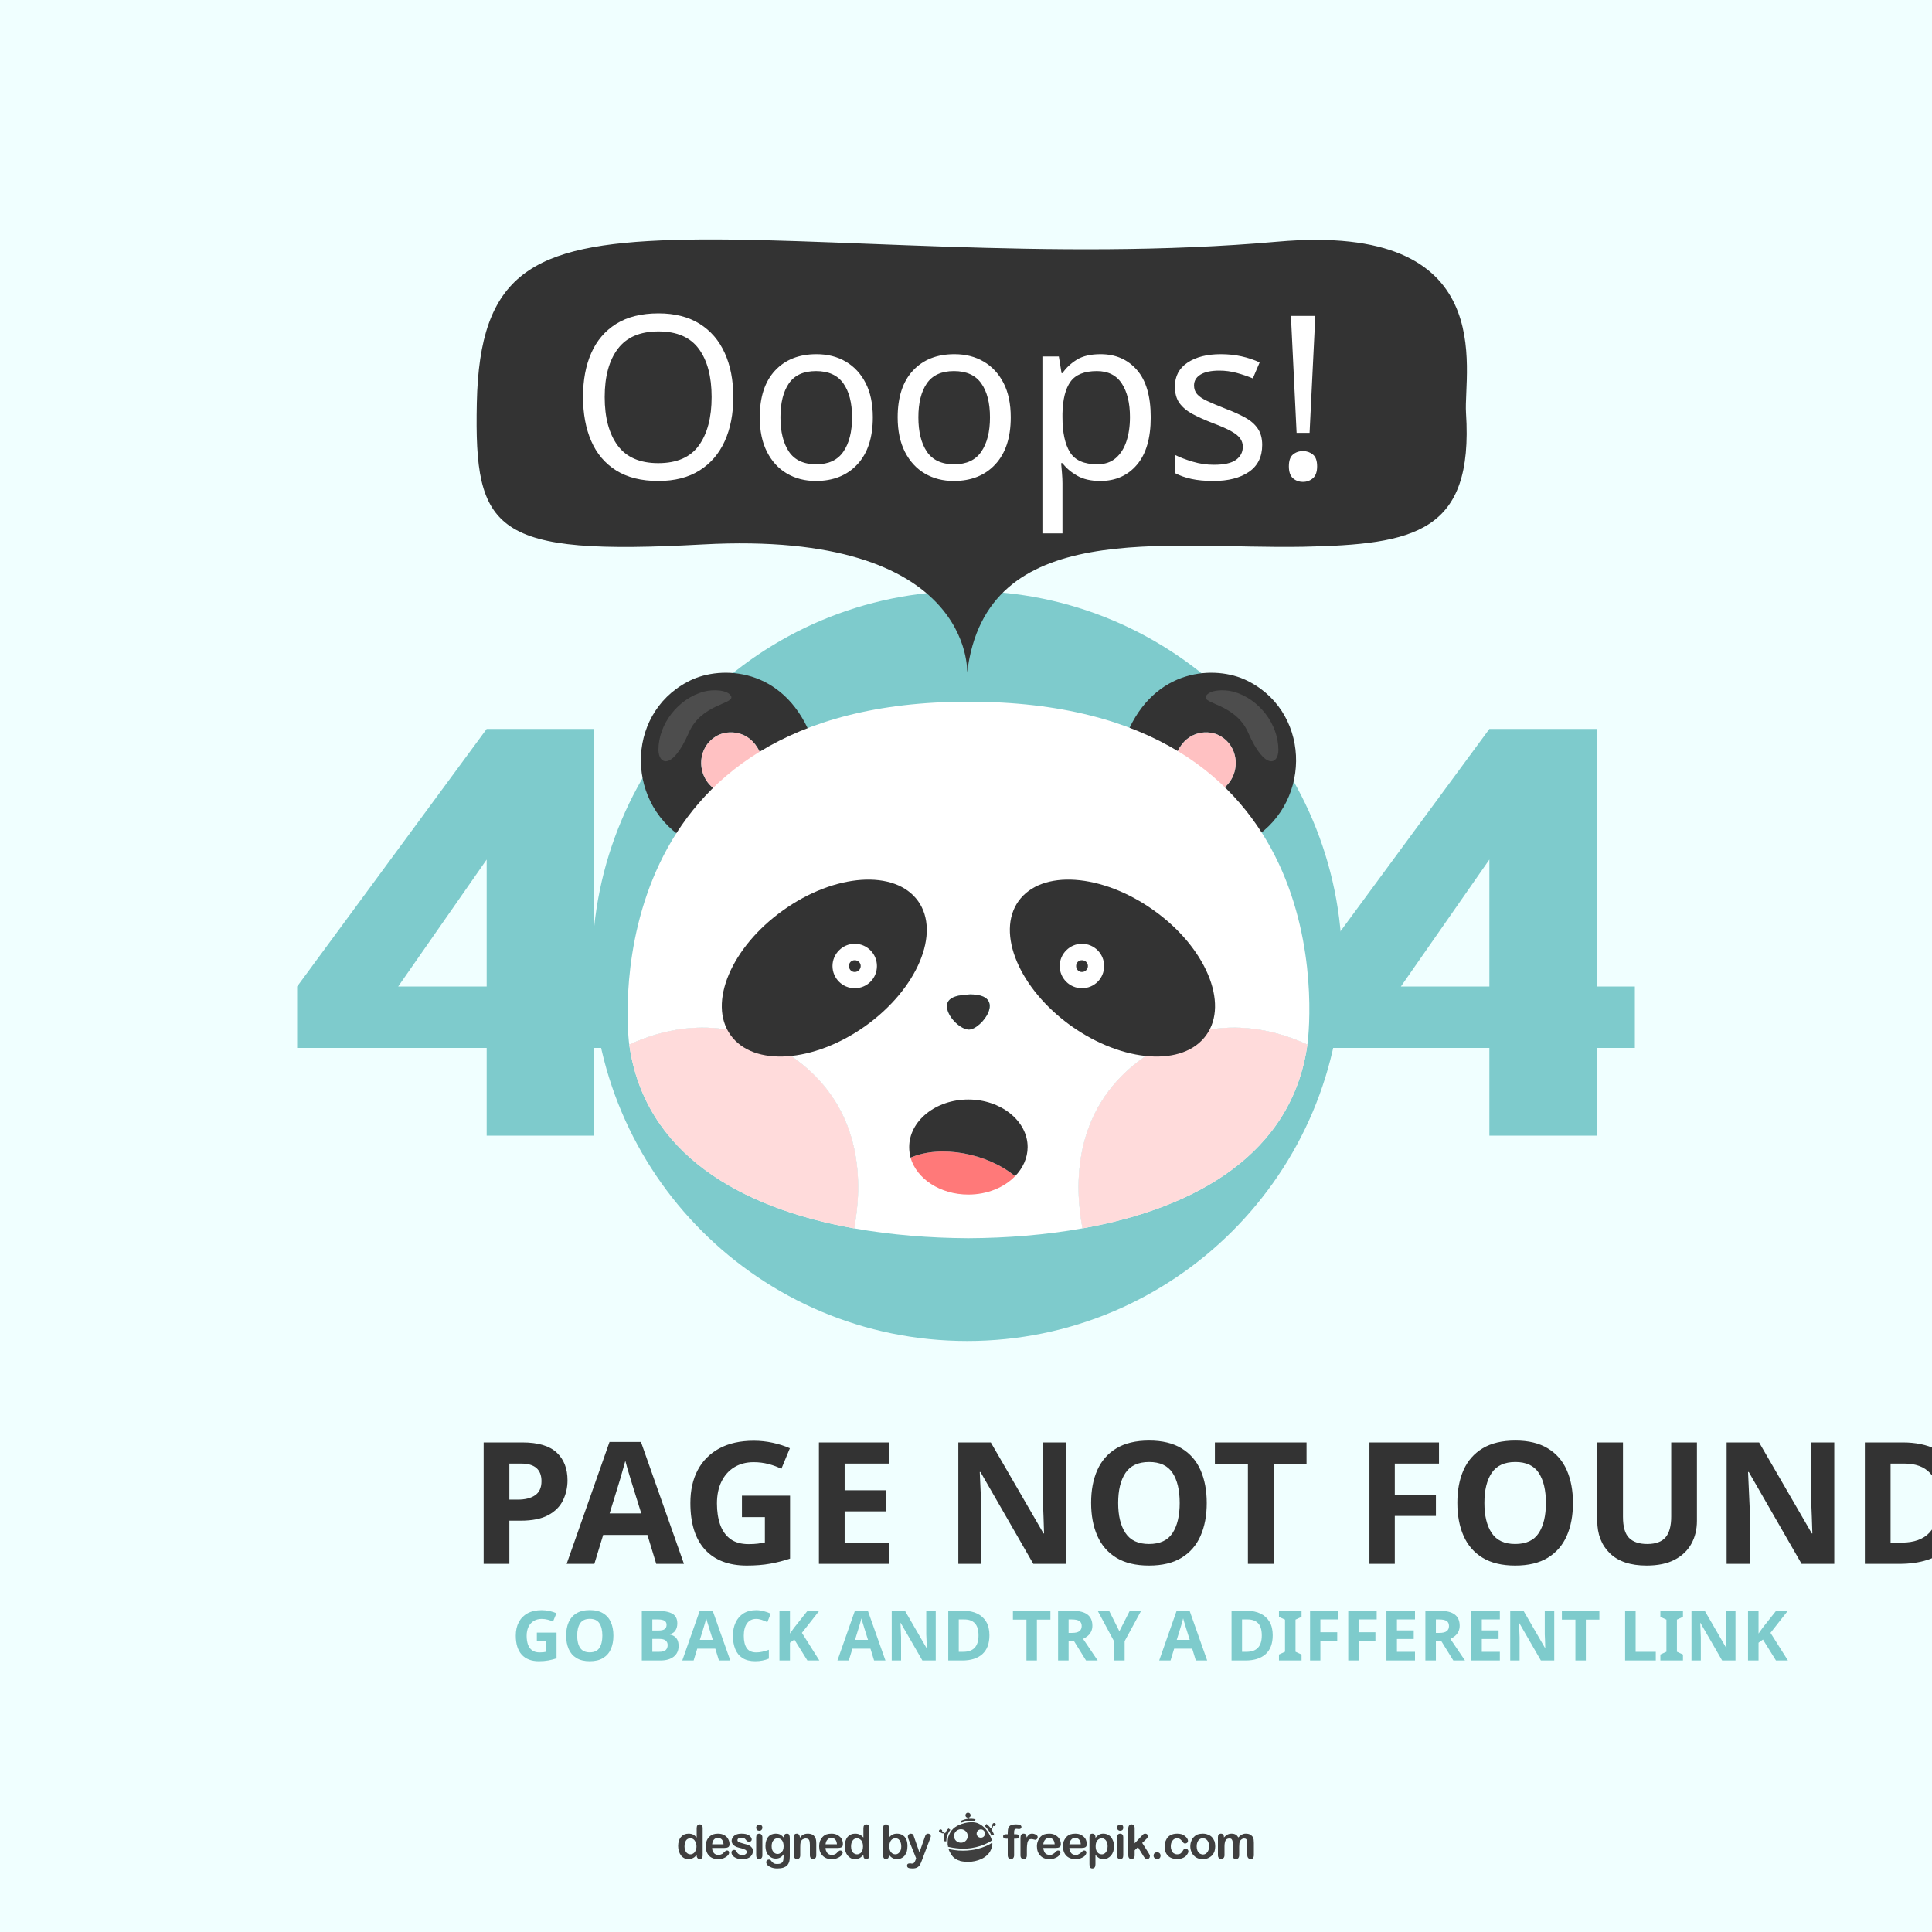
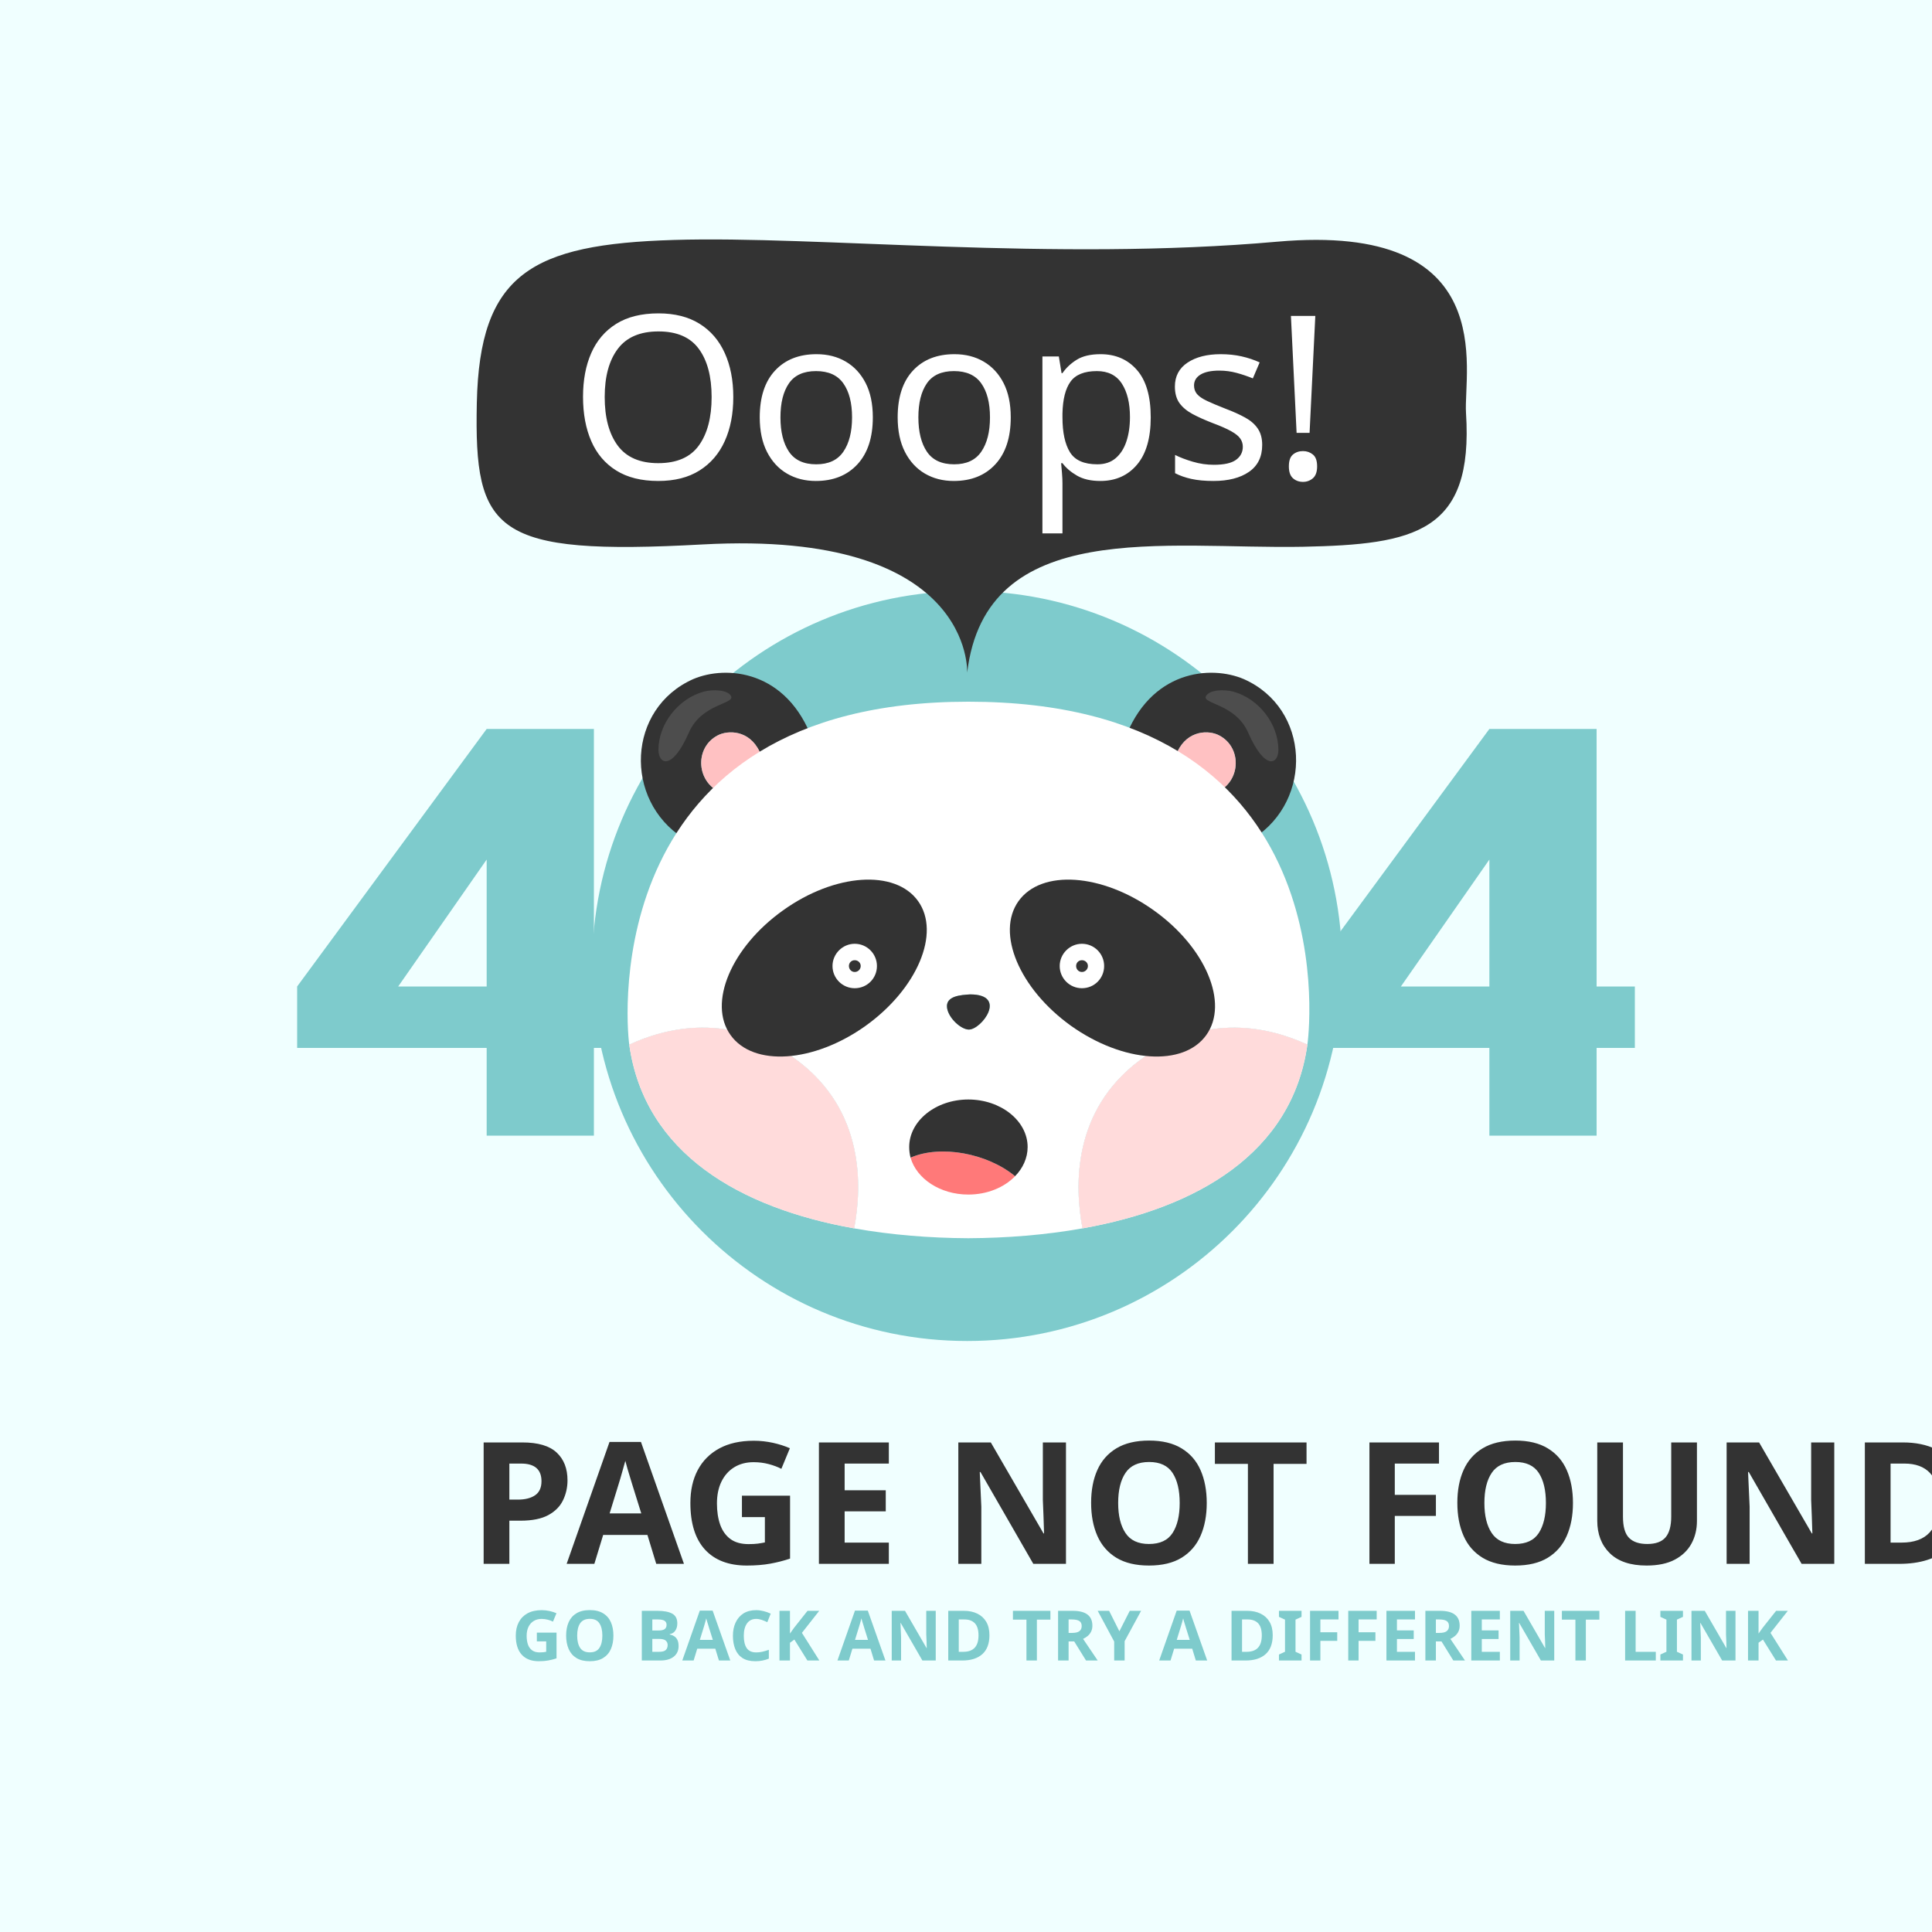
<svg xmlns="http://www.w3.org/2000/svg" version="1.2" viewBox="0 0 1000 1000" width="1000" height="1000">
  <style>
		tspan { white-space:pre } 
		.s0 { fill: #f0ffff } 
		.t1 { font-size: 44px;fill: #333333;font-weight: 700;font-family: "BebasNeueBold", "Bebas Neue" } 
		.t2 { font-size: 18px;text-transform: uppercase;fill: #7ecbcc;font-weight: 700;font-family: "BebasNeueBold", "Bebas Neue" } 
		.s3 { fill: #7ecbcc } 
		.s4 { fill: #333333 } 
		.s5 { fill: #ffc1c2 } 
		.s6 { fill: #ffffff } 
		.s7 { fill: #ffdbdb } 
		.s8 { fill: #ff7979 } 
		.s9 { fill: #4d4d4d } 
		.t10 { font-size: 59px;fill: #ffffff;font-weight: 400;font-family: "Barrio-Regular", "Barrio" } 
- 		.s11 { fill: #3f3f3f } 
	</style>
  <g id="BACKGROUND">
    <g id="&lt;Clip Group&gt;">
      <path id="&lt;Path&gt;" class="s0" d="m1088 1090h-1172v-1170h1172z" />
      <path id="&lt;Path&gt;" class="s0" d="m1000 1000h-1000v-1000h1000z" />
    </g>
  </g>
  <g id="OBJECTS">
    <g id="&lt;Group&gt;">
      <text id="PAGE NOT FOUND " style="transform: matrix(2,0,0,2,503.825,809.447)">
        <tspan x="-130.7" y="0" class="t1" dx="0 3 3 3 3 3 3 3 3 3 3 3 3 3 3">PAGE NOT FOUND
</tspan>
      </text>
      <text id="Go back and try a different link " style="transform: matrix(2,0,0,2,504.272,859.475)">
        <tspan x="-119.7" y="0" class="t2" dx="0 1 1 1 1 1 1 1 1 1 1 1 1 1 1 1 1 1 1 1 1 1 1 1 1 1 1 1 1 1 1 1 1">GO BACK AND TRY A DIFFERENT LINK
</tspan>
      </text>
      <g id="&lt;Group&gt;">
        <path id="&lt;Path&gt;" class="s3" d="m694.7 500c0 107.2-86.9 194.1-194.1 194.1-107.2 0-194.1-86.9-194.1-194.1 0-107.2 86.9-194.1 194.1-194.1 107.2 0 194.1 86.9 194.1 194.1z" />
        <g id="&lt;Group&gt;">
          <g id="&lt;Group&gt;">
            <g id="&lt;Group&gt;">
              <path id="&lt;Compound Path&gt;" fill-rule="evenodd" class="s3" d="m153.8 510.6l98.1-133.3h55.5v133.3h18.6v31.8h-18.6v45.4h-55.5v-45.4h-98.1zm98.1 0v-65.7l-45.8 65.7z" />
              <path id="&lt;Compound Path&gt;" fill-rule="evenodd" class="s3" d="m672.8 510.6l98.1-133.3h55.5v133.3h19.8v31.8h-19.8v45.4h-55.5v-45.4h-98.1zm98.1 0v-65.7l-45.8 65.7z" />
            </g>
          </g>
        </g>
      </g>
      <g id="&lt;Group&gt;">
        <g id="&lt;Group&gt;">
          <g id="&lt;Group&gt;">
            <g id="&lt;Group&gt;">
              <path id="&lt;Compound Path&gt;" fill-rule="evenodd" class="s4" d="m648.8 433.9l-66.9-50.6c13.3-36.6 44.8-39.1 61.9-31.8 34.3 15.2 36 62.6 5 82.4zm-18.7-53.7c-5.9-2.5-17-1.7-21.6 11.1l23.4 17.7c10.9-6.9 10.2-23.5-1.8-28.8z" />
            </g>
            <g id="&lt;Group&gt;">
              <path id="&lt;Path&gt;" class="s5" d="m630.1 380.2c-5.9-2.5-17-1.7-21.6 11.1l23.4 17.7c10.9-6.9 10.2-23.5-1.8-28.8z" />
            </g>
            <g id="&lt;Group&gt;">
              <path id="&lt;Compound Path&gt;" fill-rule="evenodd" class="s4" d="m420.7 383.3l-66.9 50.6c-31.1-19.8-29.3-67.2 5-82.4 17.1-7.3 48.6-4.8 61.9 31.8zm-26.6 8c-4.6-12.8-15.7-13.6-21.7-11.1-12 5.3-12.6 21.9-1.7 28.8z" />
            </g>
            <g id="&lt;Group&gt;">
              <path id="&lt;Path&gt;" class="s5" d="m372.4 380.2c-12 5.3-12.6 21.9-1.7 28.8l23.4-17.7c-4.6-12.8-15.7-13.6-21.7-11.1z" />
            </g>
          </g>
          <g id="&lt;Group&gt;">
            <path id="&lt;Compound Path&gt;" fill-rule="evenodd" class="s6" d="m560.3 635.8c-19 3.4-39.1 5-59 5.1q0 0-0.1 0 0 0-0.1 0c-19.9-0.1-39.9-1.7-59-5.1 4.2-22.2 5.2-60.9-29.4-86.9-34.4-25.8-68.5-16.8-87-8.2-1.9-13.5-14.6-177.5 175.4-177.5q0.1 0 0.1 0 0.1 0 0.1 0c192.3 0 177.3 164 175.4 177.5-18.5-8.6-52.5-17.6-86.9 8.2-34.6 26-33.7 64.7-29.5 86.9zm-58.2-121.1c-4.6 0.3-12.8 0.7-11.9 7 0.8 5.4 7.3 11.2 11.3 11.2 6.5 0 20.3-18.2 0.6-18.2z" />
            <path id="&lt;Path&gt;" class="s4" d="m502.1 514.7c-4.6 0.3-12.8 0.7-11.9 7 0.8 5.4 7.3 11.2 11.3 11.2 6.5 0 20.3-18.2 0.6-18.2z" />
            <g id="&lt;Group&gt;">
              <path id="&lt;Path&gt;" class="s6" d="m412.7 548.9c-34.4-25.8-68.5-16.8-87-8.2 7.9 56.4 57.5 84.6 116.4 95.1 4.2-22.2 5.2-60.9-29.4-86.9z" />
            </g>
            <g id="&lt;Group&gt;">
              <path id="&lt;Path&gt;" class="s6" d="m676.7 540.7c-18.5-8.6-52.5-17.6-86.9 8.2-34.6 26-33.7 64.7-29.5 86.9 58.9-10.5 108.5-38.7 116.4-95.1z" />
            </g>
          </g>
          <path id="&lt;Path&gt;" class="s7" d="m412.7 548.9c-34.4-25.8-68.5-16.8-87-8.2 7.9 56.4 57.5 84.6 116.4 95.1 4.2-22.2 5.2-60.9-29.4-86.9z" />
          <g id="&lt;Group&gt;">
            <path id="&lt;Path&gt;" class="s8" d="m471.3 599.2c3.1 10.9 15.3 19.1 29.9 19.1 9.8 0 18.6-3.7 24.2-9.5-14.4-11.9-38.6-16.4-54.1-9.6z" />
            <path id="&lt;Path&gt;" class="s4" d="m531.9 593.7c0-13.5-13.8-24.6-30.7-24.6-16.9 0-30.6 11.1-30.6 24.6q0 2.8 0.7 5.5c15.5-6.8 39.7-2.3 54.1 9.6 4-4.1 6.5-9.4 6.5-15.1z" />
          </g>
          <path id="&lt;Path&gt;" class="s7" d="m676.7 540.7c-18.5-8.6-52.5-17.6-86.9 8.2-34.6 26-33.7 64.7-29.5 86.9 58.9-10.5 108.5-38.7 116.4-95.1z" />
          <g id="&lt;Group&gt;">
            <g id="&lt;Group&gt;">
              <path id="&lt;Path&gt;" class="s4" d="m475.2 466.4c11.8 16.5-0.4 45.4-27.2 64.6-26.8 19.1-58.1 21.3-69.9 4.7-11.8-16.5 0.4-45.4 27.2-64.5 26.8-19.2 58.1-21.3 69.9-4.8z" />
              <path id="&lt;Path&gt;" class="s4" d="m527.2 466.4c-11.8 16.5 0.4 45.4 27.2 64.6 26.9 19.1 58.2 21.3 70 4.7 11.8-16.5-0.4-45.4-27.2-64.5-26.9-19.2-58.2-21.3-70-4.8z" />
            </g>
            <g id="&lt;Group&gt;">
              <path id="&lt;Compound Path&gt;" fill-rule="evenodd" class="s6" d="m571.5 500c0 6.4-5.1 11.5-11.5 11.5-6.3 0-11.5-5.1-11.5-11.5 0-6.3 5.2-11.5 11.5-11.5 6.4 0 11.5 5.2 11.5 11.5zm-8.4 0c0-1.7-1.4-3-3.1-3-1.7 0-3 1.3-3 3 0 1.7 1.3 3.1 3 3.1 1.7 0 3.1-1.4 3.1-3.1z" />
              <path id="&lt;Compound Path&gt;" fill-rule="evenodd" class="s6" d="m453.9 500c0 6.4-5.1 11.5-11.5 11.5-6.3 0-11.5-5.1-11.5-11.5 0-6.3 5.2-11.5 11.5-11.5 6.4 0 11.5 5.2 11.5 11.5zm-8.4 0c0-1.7-1.4-3-3.1-3-1.7 0-3 1.3-3 3 0 1.7 1.3 3.1 3 3.1 1.7 0 3.1-1.4 3.1-3.1z" />
            </g>
          </g>
        </g>
        <g id="&lt;Group&gt;">
          <path id="&lt;Path&gt;" class="s9" d="m638.4 358c13.3 3.7 23.3 16.8 23.3 30.2 0 7.3-6.9 11-15.7-9.1-6.6-14.9-23.9-14.7-21.8-18.8 1.8-3.3 9.3-3.6 14.2-2.3z" />
        </g>
        <g id="&lt;Group&gt;">
          <path id="&lt;Path&gt;" class="s9" d="m364.2 358c-13.3 3.7-23.4 16.8-23.4 30.2 0.1 7.3 7 11 15.8-9.1 6.5-14.9 23.9-14.7 21.8-18.8-1.8-3.3-9.3-3.6-14.2-2.3z" />
        </g>
      </g>
      <g id="&lt;Group&gt;">
        <path id="&lt;Path&gt;" class="s4" d="m500.6 348.2c9.6-80.7 102.8-63.8 174-65.2 57.5-1.2 88.2-7.3 84.2-69.3-1.4-21.8 18.3-98.9-97.7-88.6-116.1 10.3-238.4-3.2-312.3-0.9-73.8 2.2-100.6 17.6-102 84.4-1.4 66.8 8.8 79.1 116.9 73.2 140.7-7.7 136.9 66.4 136.9 66.4z" />
      </g>
      <text id="Ooops! " style="transform: matrix(2,0,0,2,500.585,247.763)">
        <tspan x="-103" y="0" class="t10" dx="0 4 4 4 4 4 4">Ooops!
</tspan>
      </text>
    </g>
  </g>
  <g id="DESIGNED BY FREEPIK">
-     <g id="&lt;Group&gt;">
-       <g id="&lt;Group&gt;">
-         <path id="&lt;Compound Path&gt;" fill-rule="evenodd" class="s11" d="m363.3 944.7q0.4 0.5 0.4 1.4v14.3q0 0.9-0.4 1.4-0.5 0.5-1.1 0.5-0.7 0-1.1-0.5-0.5-0.5-0.5-1.4v-0.3q-0.6 0.7-1.2 1.2-0.7 0.5-1.4 0.7-0.8 0.3-1.6 0.3-1.2 0-2.2-0.5-1-0.5-1.7-1.4-0.7-0.9-1.1-2.2-0.4-1.2-0.4-2.7 0-3 1.5-4.7 1.5-1.7 3.9-1.7 1.4 0 2.4 0.5 0.9 0.5 1.8 1.5v-4.8q0-1 0.4-1.5 0.4-0.5 1.2-0.5 0.7 0 1.1 0.4zm-2.8 11q0-1.3-0.5-2.3-0.4-0.9-1.1-1.4-0.7-0.5-1.6-0.5-0.9 0-1.6 0.5-0.7 0.5-1 1.5-0.4 0.9-0.4 2.2 0 1.3 0.4 2.2 0.4 0.9 1.1 1.4 0.7 0.5 1.6 0.5 0.8 0 1.5-0.5 0.7-0.4 1.1-1.4 0.5-0.9 0.5-2.2z" />
-         <path id="&lt;Compound Path&gt;" fill-rule="evenodd" class="s11" d="m374.9 956.5h-6.3q0 1.1 0.4 1.9 0.5 0.9 1.2 1.3 0.7 0.4 1.6 0.4 0.6 0 1-0.1 0.5-0.2 1-0.4 0.4-0.3 0.8-0.7 0.4-0.3 1-0.9 0.2-0.2 0.7-0.2 0.5 0 0.8 0.3 0.3 0.3 0.3 0.8 0 0.4-0.3 1-0.4 0.6-1.1 1.1-0.7 0.5-1.7 0.9-1.1 0.4-2.4 0.4-3.2 0-4.9-1.8-1.7-1.8-1.7-4.8 0-1.5 0.4-2.7 0.4-1.2 1.3-2.1 0.8-0.9 2-1.4 1.2-0.4 2.6-0.4 1.9 0 3.3 0.8 1.4 0.8 2 2 0.7 1.3 0.7 2.6 0 1.2-0.7 1.6-0.7 0.4-2 0.4zm-0.4-1.9q-0.1-1.6-0.9-2.5-0.8-0.8-2.1-0.8-1.2 0-2 0.9-0.7 0.8-0.9 2.4z" />
-         <path id="&lt;Path&gt;" class="s11" d="m387.8 955.2q-1-0.5-2.5-0.8-1.3-0.4-2-0.6-0.7-0.2-1.2-0.5-0.4-0.3-0.4-0.8 0-0.6 0.6-1 0.6-0.3 1.5-0.3 0.8 0 1.3 0.2 0.5 0.3 0.9 0.8 0.4 0.6 0.8 0.8 0.3 0.3 0.8 0.3 0.7 0 1.1-0.3 0.4-0.4 0.4-0.9 0-0.5-0.4-1.1-0.3-0.5-1-1-0.7-0.4-1.7-0.7-1-0.2-2.2-0.2-1.6 0-2.8 0.5-1.1 0.5-1.7 1.4-0.6 0.9-0.6 1.8 0 1.1 0.7 1.9 0.6 0.7 1.6 1.2 1.1 0.4 2.8 0.8 1.4 0.4 2.1 0.8 0.6 0.4 0.6 1.2 0 0.6-0.6 1-0.6 0.5-1.6 0.5-1.2 0-1.9-0.5-0.7-0.4-1.2-1.3-0.2-0.4-0.5-0.7-0.3-0.2-0.8-0.2-0.6 0-0.9 0.4-0.4 0.3-0.4 0.9 0 0.8 0.6 1.6 0.6 0.8 1.8 1.3 1.3 0.6 3 0.6 1.8 0 3.1-0.5 1.3-0.5 1.9-1.5 0.7-0.9 0.7-2.3 0-0.9-0.5-1.6-0.5-0.7-1.4-1.2z" />
-         <path id="&lt;Path&gt;" class="s11" d="m393 949.1q-0.7 0-1.2 0.5-0.4 0.5-0.4 1.4v9.3q0 0.9 0.4 1.5 0.5 0.5 1.2 0.5 0.7 0 1.1-0.5 0.5-0.5 0.5-1.5v-9.4q0-0.8-0.5-1.3-0.4-0.5-1.1-0.5z" />
-         <path id="&lt;Path&gt;" class="s11" d="m393 944.4q-0.6 0-1.1 0.5-0.5 0.4-0.5 1.1 0 0.7 0.5 1.2 0.4 0.4 1.1 0.4 0.7 0 1.1-0.4 0.5-0.5 0.5-1.2 0-0.8-0.5-1.2-0.5-0.4-1.1-0.4z" />
-         <path id="&lt;Compound Path&gt;" fill-rule="evenodd" class="s11" d="m408.5 949.7q0.3 0.6 0.3 1.8v9.4q0 1.6-0.3 2.8-0.4 1.1-1.1 1.9-0.8 0.7-2 1.1-1.3 0.4-3.1 0.4-1.7 0-3-0.5-1.3-0.5-2-1.2-0.7-0.8-0.7-1.5 0-0.6 0.4-1 0.4-0.4 1-0.4 0.7 0 1.2 0.7 0.3 0.3 0.5 0.6 0.3 0.3 0.7 0.6 0.3 0.2 0.8 0.3 0.4 0.1 1.1 0.1 1.2 0 1.9-0.3 0.7-0.4 1-1 0.3-0.6 0.3-1.4 0.1-0.7 0.1-2.3-0.8 1.1-1.7 1.6-1 0.6-2.4 0.6-1.6 0-2.8-0.9-1.2-0.8-1.9-2.3-0.6-1.5-0.6-3.4 0-1.5 0.4-2.7 0.4-1.2 1.1-2 0.7-0.8 1.7-1.2 1-0.4 2.1-0.4 1.4 0 2.4 0.5 1 0.6 1.9 1.7v-0.4q0-0.9 0.4-1.4 0.4-0.4 1.1-0.4 0.9 0 1.2 0.6zm-2.9 6q0-2-0.8-3.1-0.9-1.1-2.3-1.1-1.4 0-2.2 1.1-0.9 1-0.9 3 0 1.9 0.9 2.9 0.8 1.1 2.2 1.1 0.8 0 1.5-0.5 0.7-0.4 1.2-1.3 0.4-0.9 0.4-2.1z" />
-         <path id="&lt;Path&gt;" class="s11" d="m422 951.2q-0.5-1-1.5-1.6-1.1-0.5-2.3-0.5-1.4 0-2.4 0.5-1 0.5-1.8 1.7v-0.4q0-0.6-0.3-1-0.2-0.4-0.5-0.6-0.3-0.2-0.8-0.2-0.7 0-1.1 0.4-0.4 0.5-0.4 1.4v9.4q0 0.9 0.5 1.5 0.4 0.5 1.1 0.5 0.7 0 1.2-0.5 0.5-0.5 0.5-1.5v-4.1q0-1.9 0.2-2.7 0.3-0.9 1-1.4 0.8-0.5 1.6-0.5 1.3 0 1.8 0.8 0.4 0.9 0.4 2.5v5.4q0 0.9 0.5 1.5 0.4 0.5 1.2 0.5 0.7 0 1.1-0.5 0.5-0.5 0.5-1.5v-6q0-1.1-0.1-1.8-0.1-0.7-0.4-1.3z" />
-         <path id="&lt;Compound Path&gt;" fill-rule="evenodd" class="s11" d="m433.7 956.5h-6.4q0 1.1 0.5 1.9 0.4 0.9 1.1 1.3 0.7 0.4 1.6 0.4 0.6 0 1.1-0.1 0.5-0.2 0.9-0.4 0.5-0.3 0.8-0.7 0.4-0.3 1-0.9 0.3-0.2 0.7-0.2 0.5 0 0.8 0.3 0.4 0.3 0.4 0.8 0 0.4-0.4 1-0.3 0.6-1 1.1-0.7 0.5-1.8 0.9-1 0.4-2.4 0.4-3.1 0-4.8-1.8-1.8-1.8-1.8-4.8 0-1.5 0.4-2.7 0.5-1.2 1.3-2.1 0.8-0.9 2-1.4 1.2-0.4 2.7-0.4 1.9 0 3.2 0.8 1.4 0.8 2.1 2 0.6 1.3 0.6 2.6 0 1.2-0.7 1.6-0.7 0.4-1.9 0.4zm-0.5-1.9q-0.1-1.6-0.9-2.5-0.8-0.8-2-0.8-1.2 0-2 0.9-0.8 0.8-1 2.4z" />
-         <path id="&lt;Compound Path&gt;" fill-rule="evenodd" class="s11" d="m449.5 944.7q0.4 0.5 0.4 1.4v14.3q0 0.9-0.4 1.4-0.4 0.5-1.1 0.5-0.7 0-1.1-0.5-0.4-0.5-0.4-1.4v-0.3q-0.7 0.7-1.3 1.2-0.6 0.5-1.4 0.7-0.7 0.3-1.6 0.3-1.2 0-2.2-0.5-0.9-0.5-1.7-1.4-0.7-0.9-1.1-2.2-0.3-1.2-0.3-2.7 0-3 1.4-4.7 1.5-1.7 3.9-1.7 1.4 0 2.4 0.5 1 0.5 1.9 1.5v-4.8q0-1 0.4-1.5 0.4-0.5 1.1-0.5 0.7 0 1.1 0.4zm-2.8 11q0-1.3-0.4-2.3-0.4-0.9-1.2-1.4-0.7-0.5-1.5-0.5-0.9 0-1.6 0.5-0.7 0.5-1.1 1.5-0.4 0.9-0.4 2.2 0 1.3 0.4 2.2 0.4 0.9 1.1 1.4 0.8 0.5 1.6 0.5 0.8 0 1.6-0.5 0.7-0.4 1.1-1.4 0.4-0.9 0.4-2.2z" />
-         <path id="&lt;Compound Path&gt;" fill-rule="evenodd" class="s11" d="m469.1 952.1q0.6 1.4 0.6 3.4 0 1.5-0.3 2.7-0.4 1.3-1.1 2.2-0.7 0.9-1.8 1.4-1 0.5-2.2 0.5-0.7 0-1.4-0.2-0.7-0.2-1.1-0.5-0.5-0.3-0.8-0.6-0.3-0.3-0.9-0.9v0.3q0 0.9-0.4 1.4-0.5 0.5-1.1 0.5-0.7 0-1.1-0.5-0.4-0.5-0.4-1.4v-14.1q0-1 0.4-1.5 0.4-0.5 1.1-0.5 0.7 0 1.1 0.4 0.4 0.5 0.4 1.4v5q0.9-1 1.9-1.5 0.9-0.5 2.3-0.5 1.7 0 2.9 0.8 1.2 0.7 1.9 2.2zm-2.6 3.6q0-1.3-0.4-2.3-0.4-0.9-1-1.4-0.7-0.5-1.6-0.5-0.9 0-1.7 0.5-0.7 0.5-1.1 1.5-0.4 0.9-0.4 2.2 0 2 0.9 3 0.8 1.1 2.3 1.1 1.2 0 2.1-1.1 0.9-1.1 0.9-3z" />
-         <path id="&lt;Path&gt;" class="s11" d="m481.1 949.3q-0.4-0.2-0.7-0.2-0.6 0-0.8 0.2-0.3 0.1-0.6 0.7-0.2 0.5-0.5 1.4l-2.6 7.4-2.8-8q-0.2-0.8-0.6-1.3-0.4-0.4-1.1-0.4-0.4 0-0.7 0.2-0.4 0.2-0.6 0.6-0.2 0.3-0.2 0.7 0 0.4 0.3 1.3l4 10-0.3 0.8q-0.3 0.8-0.6 1.2-0.2 0.4-0.5 0.5-0.4 0.2-0.9 0.2-0.2 0-0.5-0.1-0.3 0-0.6 0-0.6 0-1 0.3-0.3 0.3-0.3 0.8 0 0.9 0.7 1.2 0.7 0.3 2.2 0.3 1.4 0 2.3-0.5 0.8-0.4 1.4-1.3 0.5-0.8 1-2.2l4.2-11.1q0.2-0.4 0.3-0.8 0.1-0.5 0.2-0.7 0-0.4-0.2-0.7-0.2-0.3-0.5-0.5z" />
-       </g>
-       <g id="&lt;Group&gt;">
-         <g id="&lt;Group&gt;">
-           <path id="&lt;Path&gt;" class="s11" d="m525.9 944.3q-1.6 0-2.6 0.4-0.9 0.4-1.3 1.3-0.4 0.9-0.4 2.4v1h-0.7q-1.7 0-1.7 1.1 0 0.6 0.4 0.9 0.4 0.3 1.2 0.3h0.8v8.6q0 0.9 0.5 1.5 0.5 0.5 1.2 0.5 0.7 0 1.1-0.5 0.5-0.6 0.5-1.5v-8.6h0.8q0.9 0 1.3-0.2 0.5-0.2 0.5-1 0-1.1-1.8-1.1h-0.8v-0.8q0-1 0.2-1.5 0.3-0.5 1.2-0.5 0.3 0 0.7 0.1 0.5 0 0.7 0 0.4 0 0.7-0.3 0.3-0.3 0.3-0.7 0-1.4-2.8-1.4z" />
-           <path id="&lt;Path&gt;" class="s11" d="m536.2 949.6q-1-0.5-2-0.5-1 0-1.6 0.5-0.6 0.5-1.2 1.5-0.1-1-0.4-1.5-0.4-0.5-1.2-0.5-1.6 0-1.6 2.2v9q0 1 0.5 1.5 0.4 0.5 1.1 0.5 0.8 0 1.2-0.5 0.5-0.5 0.5-1.5v-2.7q0-1.5 0.1-2.5 0.1-1 0.3-1.8 0.3-0.7 0.7-1.1 0.5-0.3 1.2-0.3 0.5 0 1.2 0.2 0.7 0.2 0.9 0.2 0.4 0 0.8-0.4 0.4-0.4 0.4-1 0-0.8-0.9-1.3z" />
-           <path id="&lt;Compound Path&gt;" fill-rule="evenodd" class="s11" d="m546.4 956.5h-6.4q0.1 1.1 0.5 1.9 0.4 0.9 1.1 1.3 0.8 0.4 1.6 0.4 0.6 0 1.1-0.1 0.5-0.2 0.9-0.5 0.5-0.2 0.8-0.6 0.4-0.3 1-0.9 0.3-0.2 0.7-0.2 0.5 0 0.9 0.3 0.3 0.3 0.3 0.8 0 0.4-0.4 1-0.3 0.6-1 1.1-0.7 0.5-1.8 0.9-1 0.4-2.4 0.4-3.1 0-4.8-1.8-1.8-1.8-1.8-4.9 0-1.4 0.5-2.6 0.4-1.2 1.2-2.1 0.8-0.9 2-1.4 1.2-0.4 2.7-0.4 1.9 0 3.2 0.8 1.4 0.8 2.1 2 0.7 1.3 0.7 2.6 0 1.2-0.7 1.6-0.7 0.4-2 0.4zm-0.5-1.9q-0.1-1.6-0.9-2.5-0.8-0.8-2-0.8-1.2 0-2 0.9-0.8 0.8-1 2.4z" />
-           <path id="&lt;Compound Path&gt;" fill-rule="evenodd" class="s11" d="m559.9 956.5h-6.4q0 1.1 0.5 1.9 0.4 0.9 1.1 1.3 0.7 0.4 1.6 0.4 0.6 0 1.1-0.1 0.4-0.2 0.9-0.5 0.5-0.2 0.8-0.6 0.4-0.3 1-0.9 0.3-0.2 0.7-0.2 0.5 0 0.8 0.3 0.3 0.3 0.3 0.8 0 0.4-0.3 1-0.3 0.6-1 1.1-0.7 0.5-1.8 0.9-1 0.4-2.4 0.4-3.1 0-4.9-1.8-1.7-1.8-1.7-4.9 0-1.4 0.4-2.6 0.5-1.2 1.3-2.1 0.8-0.9 2-1.4 1.2-0.4 2.7-0.4 1.9 0 3.2 0.8 1.4 0.8 2.1 2 0.6 1.3 0.6 2.6 0 1.2-0.7 1.6-0.7 0.4-1.9 0.4zm-0.5-1.9q-0.1-1.6-0.9-2.5-0.8-0.8-2-0.8-1.3 0-2 0.9-0.8 0.8-1 2.4z" />
-           <path id="&lt;Compound Path&gt;" fill-rule="evenodd" class="s11" d="m575.8 952.1q0.8 1.5 0.8 3.5 0 1.5-0.4 2.8-0.5 1.3-1.2 2.1-0.7 0.8-1.7 1.3-1.1 0.5-2.2 0.5-1.4 0-2.3-0.6-1-0.6-1.8-1.6v4.8q0 2.2-1.6 2.2-0.9 0-1.2-0.6-0.3-0.5-0.3-1.6v-14q0-0.9 0.4-1.4 0.4-0.4 1.1-0.4 0.7 0 1.1 0.4 0.5 0.5 0.5 1.4v0.4q0.9-1.1 1.9-1.7 0.9-0.5 2.2-0.5 1.5 0 2.8 0.8 1.2 0.7 1.9 2.2zm-2.5 3.5q0-1.3-0.4-2.2-0.4-0.9-1.1-1.4-0.7-0.5-1.5-0.5-1.3 0-2.3 1.1-0.9 1-0.9 3.1 0 1.9 0.9 3 0.9 1.1 2.3 1.1 0.8 0 1.5-0.5 0.7-0.5 1.1-1.4 0.4-1 0.4-2.3z" />
-           <path id="&lt;Path&gt;" class="s11" d="m579.8 949.1q-0.7 0-1.2 0.5-0.4 0.5-0.4 1.4v9.3q0 0.9 0.4 1.5 0.5 0.5 1.2 0.5 0.7 0 1.2-0.5 0.4-0.5 0.4-1.5v-9.4q0-0.8-0.4-1.3-0.5-0.5-1.2-0.5z" />
-           <path id="&lt;Path&gt;" class="s11" d="m579.8 944.4q-0.6 0-1.1 0.4-0.5 0.5-0.5 1.2 0 0.7 0.5 1.2 0.5 0.4 1.1 0.4 0.7 0 1.2-0.4 0.4-0.5 0.4-1.2 0-0.8-0.4-1.2-0.5-0.4-1.2-0.4z" />
-           <path id="&lt;Path&gt;" class="s11" d="m594.5 959.1l-3.3-5.2 1.7-1.6q1.3-1.2 1.3-1.9 0-0.5-0.4-0.9-0.4-0.4-1-0.4-0.5 0-0.9 0.2-0.3 0.3-1 1l-3.6 3.8v-7.8q0-1-0.5-1.5-0.4-0.5-1.2-0.5-0.7 0-1.1 0.5-0.5 0.6-0.5 1.7v13.8q0 1 0.5 1.5 0.4 0.5 1.1 0.5 0.7 0 1.2-0.5 0.5-0.5 0.5-1.5v-2.6l1.7-1.6 2.9 4.7q0.5 0.8 0.9 1.1 0.3 0.4 0.9 0.4 0.7 0 1.1-0.5 0.4-0.4 0.4-1.2 0-0.3-0.2-0.6-0.1-0.3-0.5-0.9z" />
-           <path id="&lt;Path&gt;" class="s11" d="m598.9 958.7q-0.7 0-1.3 0.5-0.5 0.5-0.5 1.3 0 0.8 0.6 1.3 0.5 0.5 1.2 0.5 0.7 0 1.3-0.5 0.5-0.5 0.5-1.3 0-0.8-0.5-1.3-0.6-0.5-1.3-0.5z" />
-           <path id="&lt;Path&gt;" class="s11" d="m613.7 956.8q-0.5 0-0.9 0.3-0.3 0.4-0.6 0.9-0.5 0.9-1.2 1.4-0.7 0.4-1.7 0.4-0.7 0-1.3-0.3-0.6-0.2-1.1-0.8-0.4-0.5-0.6-1.3-0.3-0.7-0.3-1.7 0-1.9 0.9-3 0.9-1.2 2.3-1.2 1 0 1.7 0.5 0.6 0.5 1.2 1.3 0.4 0.5 0.6 0.7 0.3 0.2 0.7 0.2 0.6 0 1.1-0.4 0.4-0.4 0.4-1 0-0.5-0.4-1.2-0.4-0.6-1.1-1.2-0.7-0.6-1.8-1-1.1-0.3-2.3-0.3-2 0-3.5 0.8-1.5 0.8-2.2 2.4-0.8 1.5-0.8 3.5 0 2.9 1.7 4.7 1.7 1.7 4.7 1.7 1.4 0 2.5-0.3 1.1-0.4 1.9-1 0.7-0.7 1.1-1.4 0.4-0.6 0.4-1.3 0-0.5-0.4-0.9-0.4-0.5-1-0.5z" />
-           <path id="&lt;Compound Path&gt;" fill-rule="evenodd" class="s11" d="m628.6 953q0.4 1.2 0.4 2.7 0 1.4-0.4 2.6-0.5 1.3-1.3 2.1-0.9 0.9-2.1 1.4-1.2 0.5-2.6 0.5-1.5 0-2.7-0.5-1.2-0.5-2-1.4-0.9-0.9-1.3-2.1-0.5-1.2-0.5-2.6 0-1.5 0.5-2.7 0.4-1.3 1.3-2.1 0.8-0.9 2-1.4 1.2-0.4 2.7-0.4 1.4 0 2.6 0.5 1.2 0.4 2.1 1.3 0.8 0.9 1.3 2.1zm-2.8 2.7q0-2-0.9-3.1-0.9-1.1-2.3-1.1-1 0-1.7 0.5-0.7 0.5-1.1 1.4-0.4 1-0.4 2.3 0 1.2 0.4 2.2 0.4 0.9 1.1 1.4 0.7 0.5 1.7 0.6 1.4 0 2.3-1.2 0.9-1.1 0.9-3z" />
-           <path id="&lt;Path&gt;" class="s11" d="m647.1 949.6q-0.9-0.5-2.3-0.5-1.1 0-2 0.5-1 0.5-1.8 1.5-0.6-1-1.4-1.5-0.9-0.5-2.1-0.5-1.2 0-2.2 0.5-0.9 0.5-1.8 1.5v-0.3q0-0.8-0.4-1.3-0.5-0.4-1.1-0.4-0.7 0-1.2 0.5-0.4 0.4-0.4 1.3v9.3q0 1 0.5 1.5 0.5 0.6 1.2 0.6 0.7 0 1.2-0.6 0.5-0.5 0.5-1.5v-4.4q0-2 0.5-3.1 0.5-1.1 2.1-1.1 0.8 0 1.1 0.4 0.4 0.5 0.5 1.2 0.1 0.6 0.1 1.9v5.1q0 1 0.4 1.6 0.5 0.5 1.2 0.5 0.8 0 1.2-0.5 0.5-0.6 0.5-1.6v-4.3q0-2.1 0.4-2.9 0.3-0.6 0.9-1 0.5-0.4 1.2-0.4 0.8 0 1.2 0.4 0.3 0.5 0.4 1.1 0.1 0.6 0.1 1.7v5.4q0 1 0.5 1.5 0.5 0.6 1.2 0.6 0.8 0 1.2-0.5 0.5-0.6 0.5-1.6v-6.3q0-1.9-0.4-2.8-0.5-0.9-1.5-1.5z" />
-         </g>
-         <g id="&lt;Group&gt;">
-           <path id="&lt;Path&gt;" class="s11" d="m490.5 954.9q0 0 0 0 0 0 0 0z" />
-           <path id="&lt;Path&gt;" class="s11" d="m490.7 955.9q0 0 0 0-0.1-0.4-0.1-0.9 0 0.5 0.1 0.9z" />
-           <path id="&lt;Path&gt;" class="s11" d="m491.8 958.9q0 0 0 0 0 0 0 0z" />
-           <path id="&lt;Path&gt;" class="s11" d="m491.7 958.7q-0.1-0.1-0.1-0.1 0 0.1 0.1 0.1z" />
-           <path id="&lt;Path&gt;" class="s11" d="m491 957.1q0.3 0.7 0.6 1.4-0.4-0.7-0.6-1.4z" />
-           <path id="&lt;Path&gt;" class="s11" d="m501.5 941.4l-0.2-0.6c0.6-0.1 1.1-0.6 1.1-1.2 0-0.8-0.6-1.4-1.4-1.4-0.7 0-1.3 0.6-1.3 1.4 0 0.6 0.5 1.1 1.1 1.2l0.1 0.6c-2 0.3-3.6 1.1-3.6 1.1l0.3 0.9c1.2-0.4 2.3-0.7 3.2-0.8 1-0.1 1.7-0.1 2.3-0.1 0.6 0 1.1 0 1.6 0.1l0.2-0.9c0 0-1.5-0.5-3.4-0.3z" />
-           <path id="&lt;Path&gt;" class="s11" d="m490.9 946.4c0 0-1 0.9-1.7 2.5q-0.1 0-0.2-0.1-0.3-0.4-0.9-0.4 0 0 0 0c-0.3 0-0.4-0.1-0.6-0.2q0.2-0.2 0.2-0.5c0-0.4-0.4-0.8-0.8-0.8-0.5 0-0.9 0.4-0.9 0.8 0 0.5 0.4 0.9 0.9 0.9q0.1 0 0.2-0.1c0.2 0.3 0.5 0.5 1 0.4q0.4 0 0.5 0.2c0.2 0.2 0.2 0.4 0.2 0.6q0 0 0 0c-0.5 1.5-0.3 3.3-0.3 3.3l1.3 0.1c0-0.7 0.1-1.9 0.4-2.8 0.7-1.8 1.5-3 1.6-3q0-0.1 0.1-0.2l-0.4-0.3z" />
-           <path id="&lt;Path&gt;" class="s11" d="m514.6 943.6c-0.5 0-0.9 0.3-0.9 0.8q0.1 0.1 0.1 0.2c-0.2 0.2-0.4 0.6-0.4 1q0 0.4-0.2 0.6-0.2 0.1-0.4 0.1c-1-1.3-2.2-2.2-2.2-2.2l-0.9 1q1 1 2.1 2.5c0.5 0.7 1 1.6 1.4 2.6l1.3-0.7c0 0-0.6-1.4-1.4-2.7q0.2-0.1 0.4-0.2 0.4-0.4 0.4-1c0-0.2 0.1-0.4 0.2-0.5q0.2 0.1 0.5 0.1c0.5 0 0.8-0.3 0.8-0.8 0-0.5-0.3-0.8-0.8-0.8z" />
-           <path id="&lt;Path&gt;" class="s11" d="m511.3 955.1c-1.8 0.8-4.7 2-8.5 2.5-1.5 0.2-3 0.3-4.3 0.3-1.7 0-3.3-0.1-4.4-0.3-1.4-0.2-2.4-0.4-3.1-0.5q0.2 0.7 0.6 1.4 0 0 0 0.1 0 0 0.1 0.1 0 0.1 0.1 0.2 0 0 0 0 0.6 1.1 1.3 2c1.8 1.9 3.7 2.2 3.7 2.2v0.1c0.1 0 1.7 0.5 4.2 0.5 2.4 0 4.8-0.5 7-1.5 1.7-0.8 3.3-2.1 4.1-3.3q0.9-1.4 1.3-2.9c0.2-0.5 0.3-1.4 0.2-2.3-0.5 0.4-1.3 0.9-2.3 1.4z" />
-           <path id="&lt;Compound Path&gt;" fill-rule="evenodd" class="s11" d="m511.2 948c0.9 1.3 1.9 3.3 2.2 4.6-0.3 0.2-1.2 0.9-2.6 1.5-1.7 0.9-4.5 1.9-8.2 2.5-5.8 0.8-11-0.5-11.9-0.7q-0.1-0.4-0.1-0.9 0 0-0.1-0.1 0 0 0 0 0-0.7 0-1.3c0 0 0-1.8 0.4-3.1 0.6-1.6 1.4-2.7 1.4-2.8 0.5-0.5 0.8-0.9 1-1v-0.1c1.2-1.1 2.8-2 4.4-2.5q1.8-0.6 3.2-0.8c0.9-0.1 1.6-0.1 2.2-0.1 0.6 0 1 0 1.5 0.1 1.4 0.2 4.1 1.2 6.6 4.7zm-10.3 2.3c0-1.9-1.6-3.5-3.5-3.5-2 0-3.6 1.6-3.6 3.5 0 2 1.6 3.5 3.6 3.5 1.9 0 3.5-1.5 3.5-3.5zm8.9-1.2c0-1.3-0.9-2.2-2.1-2.2-1.2 0-2.2 0.9-2.2 2.2 0 1.2 1 2.1 2.2 2.1 1.2 0 2.1-0.9 2.1-2.1z" />
-         </g>
-       </g>
-     </g>
-   </g>
+ 	</g>
</svg>
